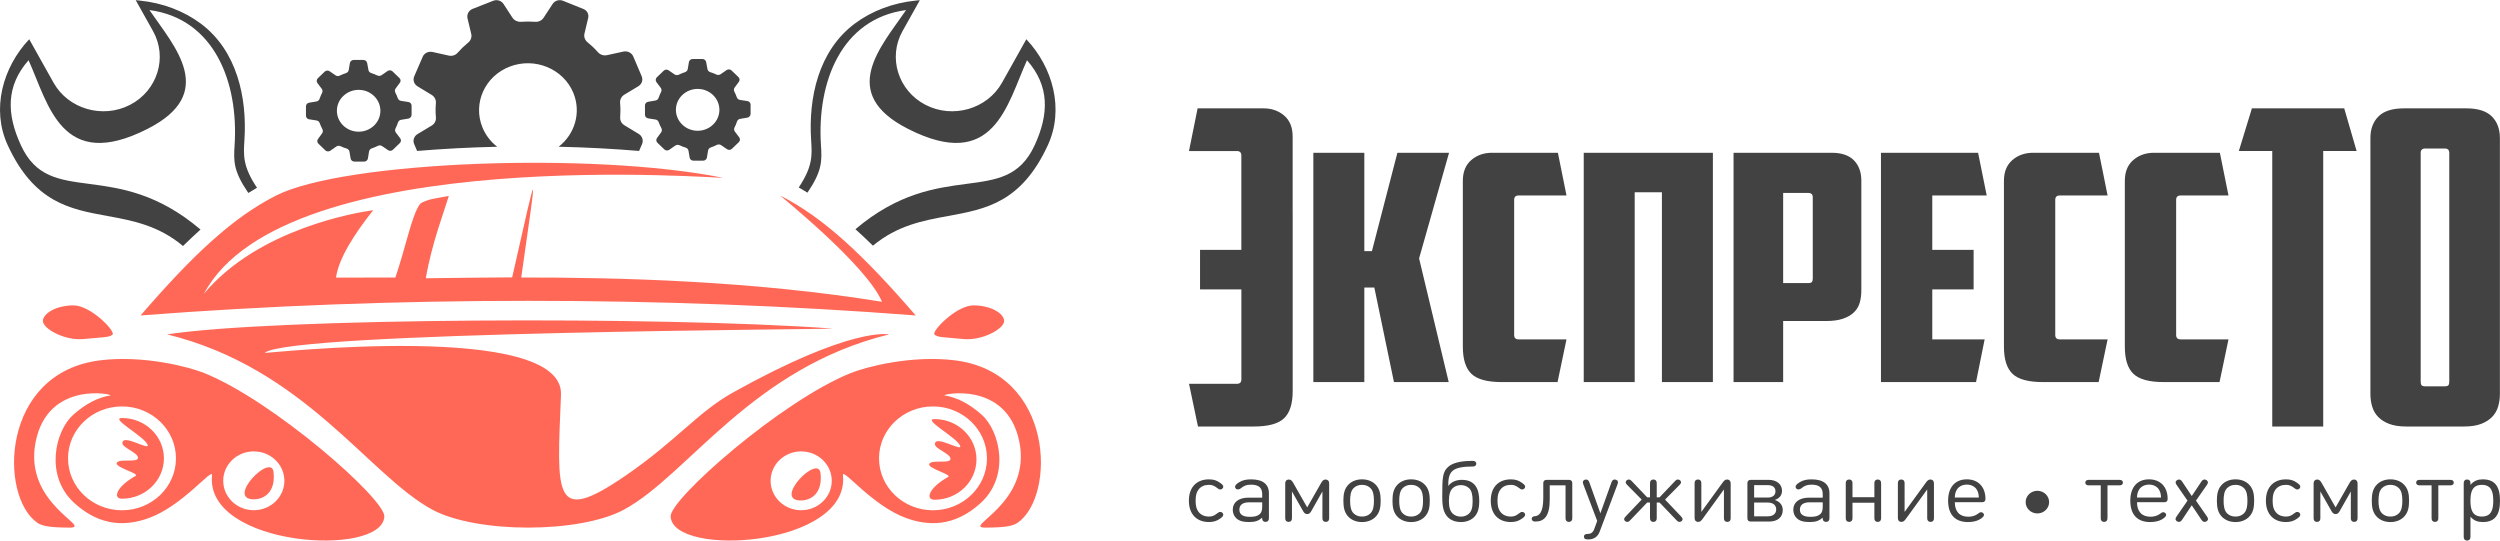
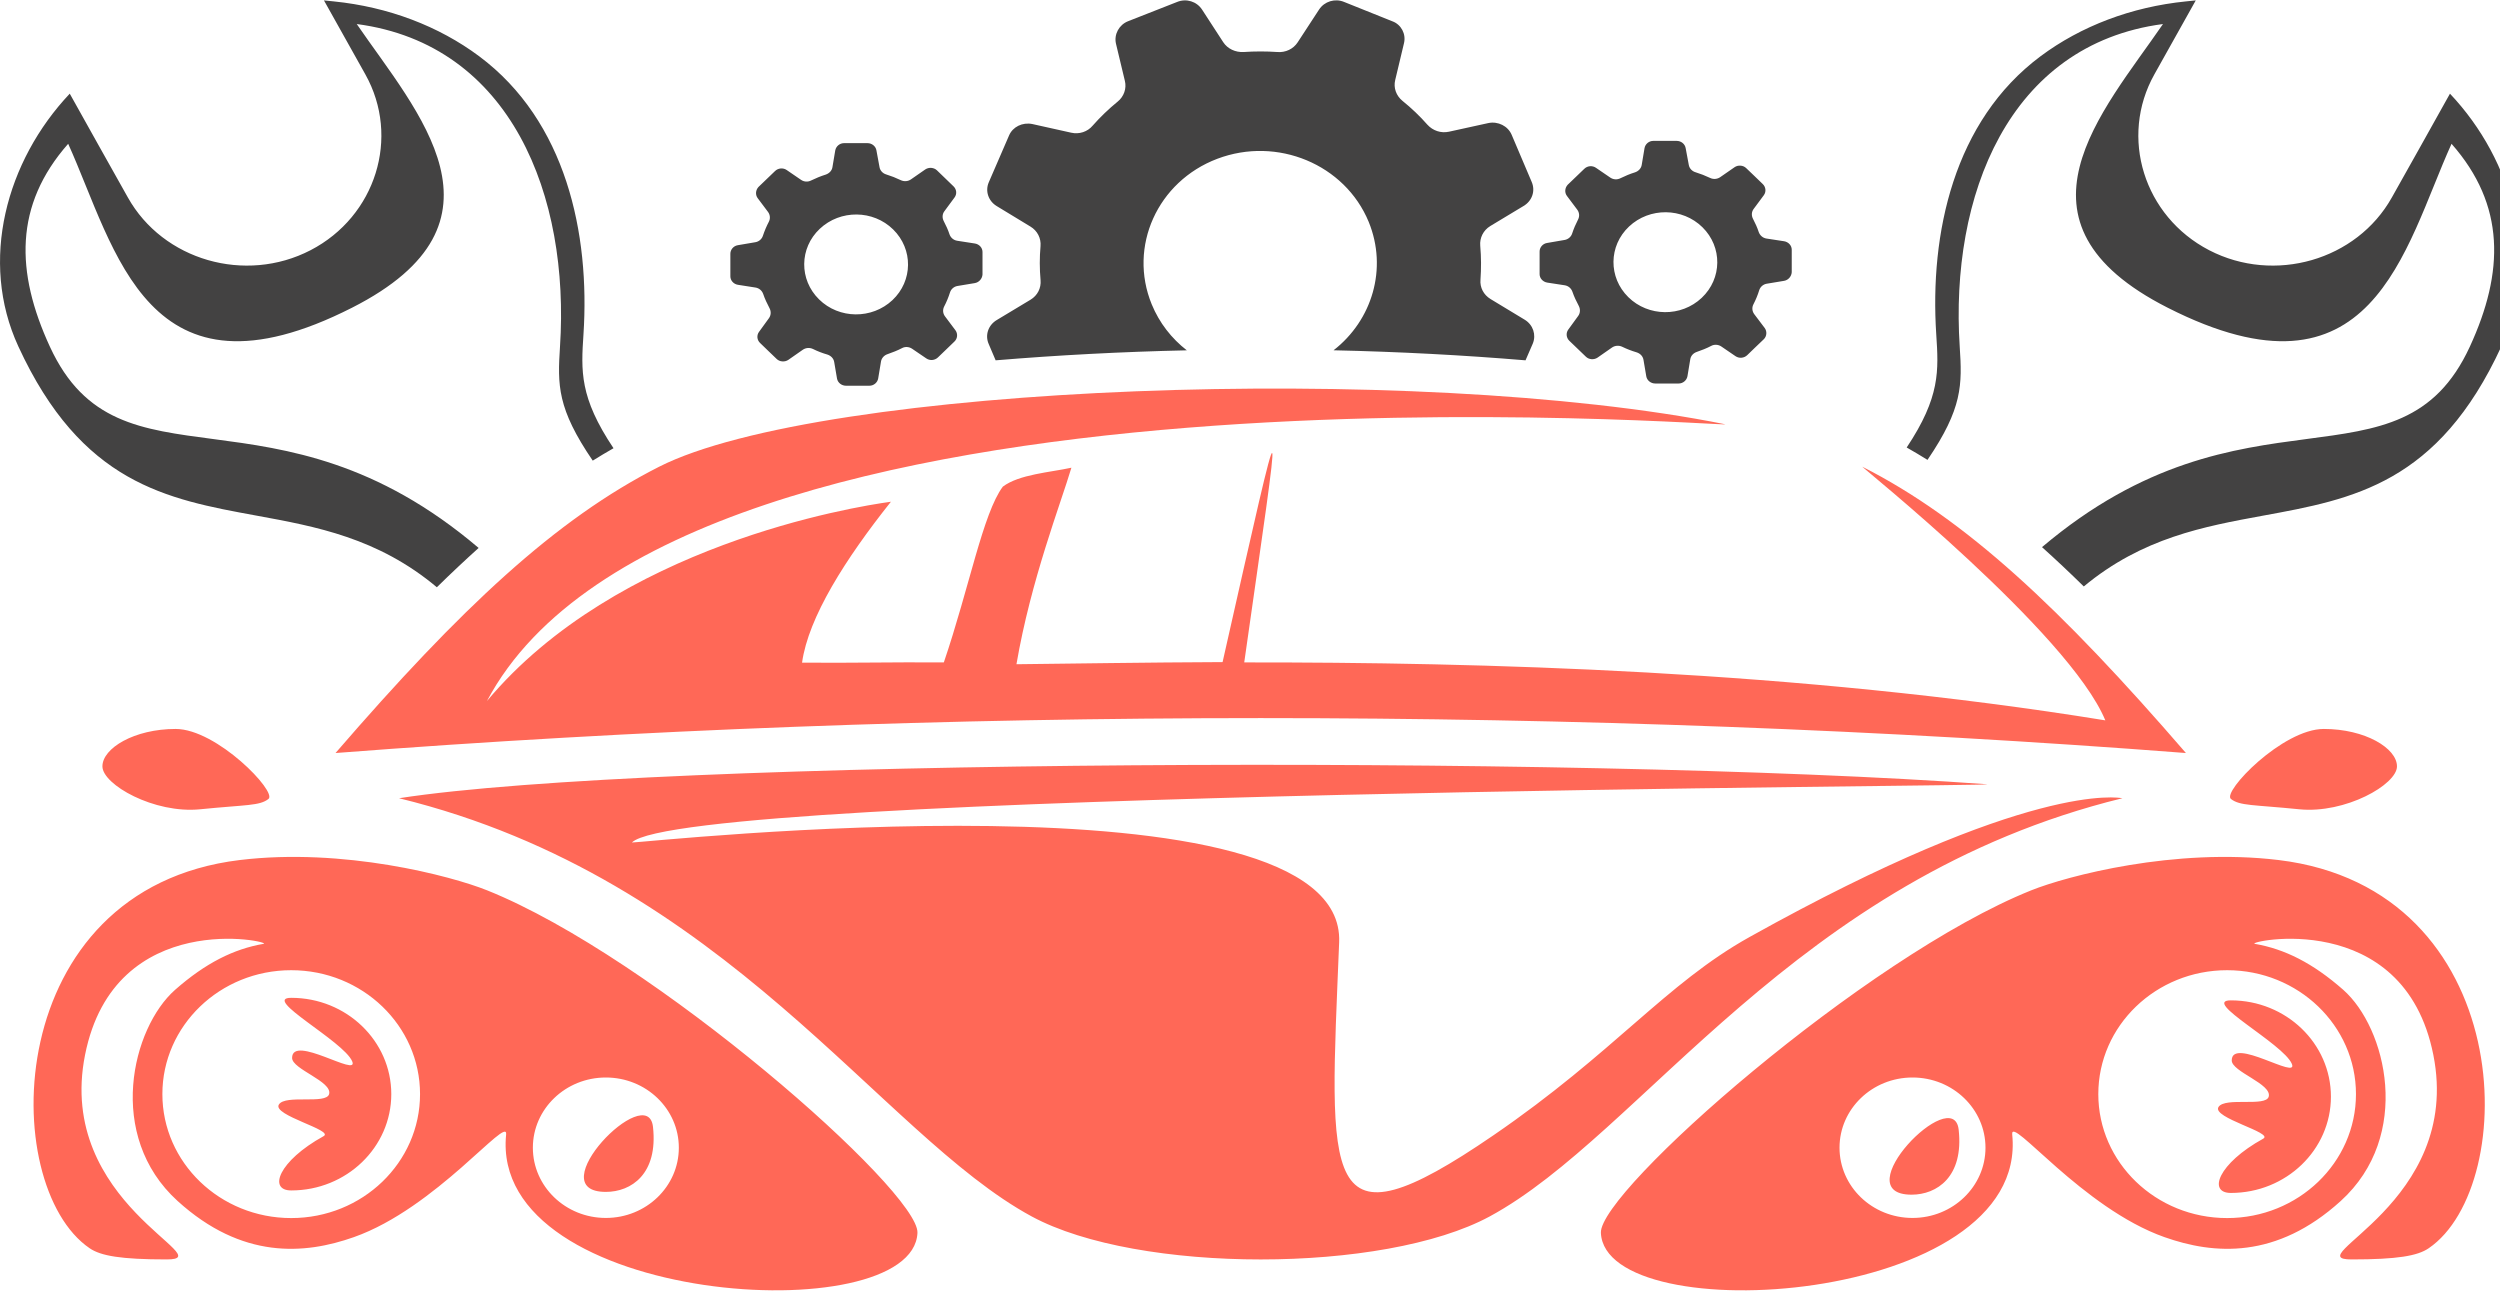
- <svg xmlns="http://www.w3.org/2000/svg" width="148" height="32" viewBox="0 0 148 32" fill="none">
+ <svg xmlns="http://www.w3.org/2000/svg" width="62" height="32" viewBox="0 0 62 32" fill="none">
  <path d="M47.802 11.405C48.672 10.124 48.663 9.546 48.601 8.596C48.357 4.872 49.801 1.104 53.642 0.596C52.141 2.783 49.59 5.516 53.758 7.631C58.849 10.216 59.614 6.185 60.798 3.566C62.139 5.087 62.105 6.747 61.252 8.597C59.518 12.361 55.7 9.288 50.642 13.569C50.981 13.874 51.326 14.198 51.678 14.544C53.131 13.337 54.658 13.057 56.13 12.787C58.361 12.379 60.467 11.993 62.035 8.589C63.01 6.473 62.335 3.99 60.759 2.323C60.279 3.181 59.801 4.041 59.318 4.897C58.446 6.455 56.406 7.044 54.787 6.205L54.787 6.205C53.168 5.365 52.556 3.403 53.428 1.845L54.455 0.01L54.21 0.035C52.861 0.171 51.609 0.647 50.607 1.394C48.45 3.002 47.855 5.79 48.019 8.293C48.078 9.193 48.12 9.844 47.286 11.098C47.459 11.196 47.631 11.299 47.802 11.405ZM14.7 11.424C13.817 10.13 13.826 9.55 13.888 8.596C14.132 4.872 12.688 1.104 8.847 0.596C10.348 2.783 12.899 5.516 8.731 7.631C3.64 10.216 2.875 6.185 1.691 3.566C0.35 5.087 0.384 6.747 1.237 8.597C2.973 12.367 6.8 9.279 11.87 13.589C11.531 13.894 11.186 14.218 10.834 14.564C9.374 13.34 7.838 13.058 6.359 12.787C4.128 12.379 2.022 11.993 0.454 8.589C-0.521 6.473 0.154 3.99 1.73 2.323C2.21 3.181 2.688 4.041 3.171 4.897C4.043 6.455 6.083 7.044 7.702 6.205H7.702C9.321 5.365 9.933 3.403 9.061 1.845L8.034 0.01L8.279 0.035C9.628 0.171 10.88 0.647 11.882 1.394C14.039 3.002 14.634 5.79 14.47 8.293C14.411 9.197 14.368 9.851 15.215 11.116C15.043 11.214 14.871 11.317 14.7 11.424ZM44.244 6.965L43.816 7.036C43.728 7.05 43.654 7.114 43.628 7.199C43.592 7.316 43.544 7.433 43.485 7.547C43.444 7.625 43.452 7.717 43.503 7.788L43.765 8.135C43.827 8.22 43.816 8.341 43.743 8.412L43.536 8.61L43.33 8.809C43.252 8.883 43.131 8.894 43.042 8.834L42.689 8.593C42.615 8.543 42.516 8.536 42.438 8.578C42.324 8.639 42.202 8.685 42.081 8.727C41.996 8.756 41.933 8.823 41.919 8.908L41.849 9.33C41.83 9.433 41.738 9.511 41.631 9.511H41.34H41.049C40.942 9.511 40.846 9.436 40.828 9.334L40.758 8.922C40.743 8.834 40.677 8.766 40.588 8.738C40.467 8.702 40.345 8.656 40.231 8.6C40.15 8.561 40.054 8.568 39.98 8.617L39.619 8.869C39.531 8.929 39.405 8.919 39.332 8.848L39.125 8.649L38.919 8.451C38.842 8.376 38.831 8.259 38.893 8.174L39.14 7.834C39.192 7.763 39.195 7.667 39.155 7.589C39.092 7.472 39.037 7.355 38.996 7.235C38.967 7.153 38.897 7.089 38.805 7.075L38.37 7.008C38.263 6.99 38.182 6.901 38.182 6.799V6.518V6.238C38.182 6.136 38.259 6.043 38.366 6.026L38.801 5.951C38.889 5.937 38.963 5.873 38.989 5.792C39.029 5.671 39.077 5.558 39.136 5.444C39.177 5.366 39.169 5.274 39.118 5.203L38.86 4.859C38.797 4.774 38.808 4.661 38.878 4.583L39.085 4.384L39.291 4.186C39.368 4.111 39.49 4.1 39.579 4.161L39.936 4.405C40.01 4.455 40.105 4.462 40.187 4.42C40.304 4.363 40.422 4.313 40.548 4.274C40.633 4.246 40.699 4.178 40.714 4.093L40.784 3.675C40.802 3.572 40.894 3.494 41.001 3.494H41.292H41.583C41.69 3.494 41.786 3.569 41.804 3.672L41.882 4.09C41.896 4.175 41.963 4.246 42.047 4.271C42.173 4.31 42.291 4.356 42.409 4.412C42.49 4.452 42.586 4.444 42.659 4.395L43.017 4.147C43.105 4.086 43.23 4.097 43.304 4.168L43.511 4.366L43.717 4.565C43.794 4.639 43.805 4.756 43.743 4.841L43.488 5.185C43.437 5.256 43.433 5.348 43.474 5.426C43.529 5.533 43.581 5.643 43.617 5.756C43.647 5.838 43.717 5.902 43.809 5.916L44.247 5.983C44.354 6.001 44.435 6.089 44.435 6.192V6.472V6.752C44.428 6.855 44.351 6.947 44.244 6.965ZM42.221 5.636C41.723 5.146 40.909 5.139 40.4 5.618C39.892 6.097 39.885 6.88 40.382 7.369C40.879 7.859 41.694 7.866 42.202 7.387C42.711 6.908 42.718 6.125 42.221 5.636ZM24.174 7.021L23.747 7.092C23.658 7.106 23.585 7.17 23.559 7.255C23.522 7.372 23.474 7.489 23.415 7.602C23.375 7.68 23.382 7.772 23.434 7.843L23.695 8.191C23.758 8.276 23.747 8.396 23.673 8.467L23.467 8.666L23.261 8.864C23.183 8.939 23.061 8.95 22.973 8.889L22.619 8.648C22.546 8.599 22.446 8.591 22.369 8.634C22.255 8.694 22.133 8.74 22.011 8.783C21.927 8.811 21.864 8.879 21.849 8.964L21.779 9.386C21.761 9.488 21.669 9.566 21.562 9.566H21.271H20.98C20.873 9.566 20.777 9.492 20.758 9.389L20.688 8.978C20.674 8.889 20.607 8.822 20.519 8.793C20.397 8.758 20.276 8.712 20.162 8.655C20.08 8.616 19.985 8.623 19.911 8.673L19.55 8.925C19.461 8.985 19.336 8.974 19.262 8.903L19.056 8.705L18.85 8.506C18.772 8.432 18.761 8.315 18.824 8.23L19.071 7.889C19.122 7.818 19.126 7.723 19.085 7.645C19.023 7.528 18.968 7.411 18.927 7.29C18.898 7.209 18.828 7.145 18.735 7.131L18.3 7.063C18.194 7.046 18.113 6.957 18.113 6.854V6.574V6.294C18.113 6.191 18.19 6.099 18.297 6.081L18.732 6.007C18.82 5.993 18.894 5.929 18.92 5.847C18.96 5.727 19.008 5.613 19.067 5.5C19.108 5.422 19.1 5.33 19.049 5.259L18.791 4.915C18.728 4.83 18.739 4.716 18.809 4.638L19.015 4.44L19.222 4.241C19.299 4.167 19.421 4.156 19.509 4.216L19.867 4.461C19.94 4.511 20.036 4.518 20.117 4.475C20.235 4.418 20.353 4.369 20.478 4.33C20.563 4.301 20.63 4.234 20.644 4.149L20.714 3.731C20.733 3.628 20.825 3.55 20.932 3.55H21.223H21.514C21.621 3.55 21.716 3.624 21.735 3.727L21.812 4.145C21.827 4.231 21.893 4.301 21.978 4.326C22.103 4.365 22.221 4.411 22.339 4.468C22.42 4.507 22.516 4.5 22.59 4.45L22.947 4.202C23.036 4.142 23.161 4.153 23.235 4.223L23.441 4.422L23.647 4.621C23.725 4.695 23.736 4.812 23.673 4.897L23.419 5.241C23.367 5.312 23.364 5.404 23.404 5.482C23.459 5.588 23.511 5.698 23.548 5.812C23.577 5.893 23.647 5.957 23.74 5.971L24.178 6.039C24.285 6.056 24.366 6.145 24.366 6.248V6.528V6.808C24.359 6.911 24.281 7.003 24.174 7.021ZM22.151 5.691C21.654 5.202 20.84 5.195 20.331 5.674C19.822 6.152 19.815 6.936 20.313 7.425C20.81 7.914 21.624 7.921 22.133 7.443C22.641 6.964 22.649 6.181 22.151 5.691ZM34.819 1.071L34.601 1.985C34.554 2.177 34.625 2.374 34.782 2.502C35.001 2.679 35.211 2.877 35.401 3.094C35.535 3.241 35.735 3.31 35.936 3.266L36.911 3.052C37.151 3.002 37.397 3.126 37.489 3.342L37.986 4.512C38.082 4.733 37.998 4.982 37.785 5.108L36.959 5.606C36.785 5.712 36.693 5.9 36.71 6.094C36.735 6.378 36.735 6.659 36.716 6.935C36.698 7.13 36.794 7.312 36.965 7.416L37.813 7.929C38.02 8.055 38.103 8.304 38.013 8.521L37.833 8.936C36.286 8.807 34.696 8.723 33.072 8.687C34.03 7.944 34.418 6.662 33.944 5.503C33.354 4.074 31.674 3.376 30.189 3.938C28.704 4.501 27.977 6.117 28.562 7.546C28.752 8.009 29.057 8.396 29.433 8.688C27.815 8.724 26.232 8.808 24.692 8.936L24.52 8.532C24.423 8.312 24.508 8.062 24.721 7.936L25.557 7.433C25.731 7.328 25.823 7.144 25.806 6.95C25.781 6.666 25.78 6.386 25.805 6.104C25.822 5.909 25.727 5.722 25.555 5.619L24.717 5.11C24.51 4.984 24.427 4.735 24.523 4.518L25.024 3.361C25.115 3.145 25.357 3.027 25.601 3.076L26.567 3.291C26.766 3.336 26.971 3.268 27.098 3.116C27.288 2.901 27.493 2.704 27.718 2.52C27.872 2.397 27.944 2.195 27.897 2.006L27.676 1.083C27.623 0.852 27.753 0.614 27.977 0.526L29.194 0.048C29.422 -0.045 29.682 0.037 29.813 0.241L30.336 1.046C30.445 1.213 30.641 1.301 30.843 1.29C31.124 1.271 31.4 1.271 31.678 1.29C31.881 1.307 32.075 1.215 32.182 1.05L32.715 0.234C32.847 0.035 33.105 -0.045 33.331 0.047L34.533 0.529C34.748 0.608 34.875 0.841 34.819 1.071Z" fill="#434242" />
  <path fill-rule="evenodd" clip-rule="evenodd" d="M13.215 28.463C13.215 27.502 14.025 26.722 15.025 26.722C16.025 26.722 16.835 27.502 16.835 28.463C16.835 29.425 16.025 30.205 15.025 30.205C14.025 30.205 13.215 29.425 13.215 28.463ZM49.24 28.463C49.24 27.502 48.43 26.722 47.43 26.722C46.43 26.722 45.62 27.502 45.62 28.463C45.62 29.425 46.43 30.205 47.43 30.205C48.43 30.205 49.24 29.425 49.24 28.463ZM50.375 22.08C51.267 21.722 53.941 21.017 56.51 21.329C62.438 22.048 62.52 29.399 60.231 30.957C59.956 31.145 59.459 31.234 58.319 31.234C56.941 31.234 61.078 29.842 60.347 26.162C59.613 22.474 55.657 23.362 55.919 23.407C56.659 23.535 57.357 23.883 58.112 24.547C59.182 25.491 59.836 28.163 58.05 29.785C56.455 31.233 54.908 31.116 53.679 30.681C51.642 29.961 49.853 27.639 49.903 28.134C50.333 32.375 39.809 33.03 39.702 30.574C39.658 29.543 46.254 23.733 50.375 22.08ZM55.233 24.061C53.468 24.061 52.038 25.437 52.038 27.134C52.038 28.832 53.468 30.208 55.233 30.208C56.997 30.208 58.428 28.832 58.428 27.134C58.428 25.437 56.997 24.061 55.233 24.061ZM9.896 19.796C18.037 21.791 21.808 28.123 25.587 30.168C28.217 31.59 34.315 31.59 36.944 30.168C40.724 28.123 44.494 21.791 52.636 19.796C52.554 19.783 50.35 19.354 43.389 23.238C41.313 24.396 40.029 26.105 37.036 28.156C32.707 31.124 32.971 29.362 33.211 23.367C33.388 18.962 15.862 20.914 15.671 20.894C16.95 19.622 49.995 19.502 49.27 19.449C39.056 18.707 16.162 18.822 9.896 19.796ZM4.355 18.078C3.332 18.078 2.54 18.555 2.54 19.006C2.54 19.457 3.823 20.185 4.965 20.07C6.108 19.955 6.436 19.988 6.658 19.814C6.881 19.64 5.377 18.078 4.355 18.078ZM57.63 18.078C58.653 18.078 59.445 18.555 59.445 19.006C59.445 19.457 58.162 20.185 57.02 20.07C55.877 19.955 55.549 19.988 55.327 19.814C55.104 19.64 56.608 18.078 57.63 18.078ZM57.807 27.197C57.807 28.516 56.696 29.585 55.325 29.585C54.747 29.585 55.008 28.857 56.128 28.239C56.397 28.09 54.845 27.722 55.019 27.453C55.183 27.2 56.193 27.458 56.264 27.197C56.351 26.881 55.347 26.581 55.347 26.299C55.347 25.7 57.017 26.802 56.837 26.382C56.62 25.879 54.577 24.809 55.325 24.809C56.696 24.809 57.807 25.878 57.807 27.197ZM48.575 28.016C48.705 29.185 48.035 29.628 47.407 29.628C45.731 29.628 48.445 26.847 48.575 28.016ZM16.344 11.576C13.783 12.875 11.432 15.075 8.321 18.675C23.274 17.52 39.258 17.52 54.211 18.675C51.099 15.075 48.748 12.875 46.188 11.576C46.102 11.533 51.31 15.693 52.212 17.865C44.548 16.62 36.651 16.423 30.857 16.428C31.806 9.75 31.936 9.259 30.32 16.42C28.367 16.428 26.64 16.458 25.208 16.473C25.566 14.384 26.305 12.493 26.571 11.599C26.039 11.716 25.275 11.763 24.87 12.069C24.378 12.727 24.035 14.583 23.407 16.428C22.042 16.419 21.241 16.444 19.891 16.434C20.047 15.308 20.971 13.855 22.095 12.443C21.14 12.573 15.298 13.529 12.076 17.386C16.871 8.347 43.366 10.639 42.776 10.52C35.056 8.974 20.36 9.539 16.344 11.576ZM7.222 29.523C8.593 29.523 9.704 28.453 9.704 27.134C9.704 25.816 8.593 24.746 7.222 24.746C6.474 24.746 8.518 25.817 8.734 26.32C8.914 26.739 7.244 25.637 7.244 26.237C7.244 26.518 8.248 26.819 8.162 27.134C8.09 27.395 7.08 27.138 6.917 27.391C6.742 27.66 8.294 28.028 8.025 28.177C6.905 28.795 6.644 29.523 7.222 29.523ZM16.194 27.946C16.063 26.777 13.35 29.559 15.025 29.559C15.654 29.559 16.324 29.116 16.194 27.946ZM12.08 22.08C11.188 21.722 8.514 21.017 5.945 21.329C0.017 22.048 -0.065 29.399 2.224 30.957C2.499 31.145 2.996 31.234 4.136 31.234C5.514 31.234 1.377 29.842 2.109 26.162C2.842 22.474 6.798 23.362 6.536 23.407C5.796 23.535 5.098 23.883 4.343 24.547C3.273 25.491 2.619 28.163 4.405 29.785C6 31.233 7.547 31.116 8.776 30.681C10.813 29.961 12.602 27.639 12.552 28.134C12.122 32.375 22.647 33.03 22.753 30.574C22.797 29.543 16.201 23.733 12.08 22.08ZM7.222 24.061C8.987 24.061 10.417 25.437 10.417 27.134C10.417 28.832 8.987 30.208 7.222 30.208C5.458 30.208 4.027 28.832 4.027 27.134C4.027 25.437 5.458 24.061 7.222 24.061Z" fill="#FF6857" />
-   <path fill-rule="evenodd" clip-rule="evenodd" d="M76.525 12.586V8.08C76.525 7.544 76.359 7.132 76.026 6.844C75.693 6.557 75.282 6.414 74.792 6.414H70.898L70.388 8.942H73.222C73.399 8.942 73.487 9.029 73.487 9.204V14.792H71.042V17.133H73.489V22.459C73.489 22.634 73.401 22.721 73.224 22.721H70.39L70.92 25.249H74.223C75.079 25.249 75.677 25.087 76.017 24.762C76.357 24.438 76.527 23.901 76.527 23.152C76.527 19.63 76.527 16.108 76.527 12.586H76.525ZM120.613 29.055C120.229 29.055 119.918 29.355 119.918 29.725C119.918 30.095 120.229 30.396 120.613 30.396C120.997 30.396 121.308 30.095 121.308 29.725C121.308 29.355 120.997 29.055 120.613 29.055ZM70.382 29.641C70.382 30.483 70.885 30.905 71.571 30.905C71.844 30.905 72.044 30.837 72.227 30.704C72.342 30.624 72.418 30.558 72.418 30.468C72.418 30.376 72.329 30.305 72.238 30.305C72.178 30.305 72.112 30.347 72.046 30.4C71.877 30.537 71.749 30.58 71.571 30.58C71.309 30.58 71.098 30.487 70.956 30.305C70.831 30.142 70.781 29.953 70.781 29.642C70.781 29.329 70.831 29.141 70.956 28.978C71.098 28.793 71.309 28.703 71.571 28.703C71.749 28.703 71.869 28.746 72.046 28.881C72.137 28.951 72.178 28.978 72.238 28.978C72.329 28.978 72.418 28.907 72.418 28.815C72.418 28.725 72.355 28.674 72.227 28.581C72.033 28.44 71.844 28.378 71.571 28.378C70.885 28.378 70.382 28.797 70.382 29.642V29.641ZM72.979 30.175C72.979 30.375 73.056 30.556 73.185 30.679C73.354 30.837 73.579 30.905 73.95 30.905C74.296 30.905 74.501 30.84 74.72 30.643C74.72 30.708 74.718 30.762 74.755 30.817C74.824 30.922 75.015 30.922 75.084 30.818C75.114 30.773 75.12 30.738 75.12 30.65V29.203C75.12 28.665 74.758 28.378 74.064 28.378C73.778 28.378 73.567 28.425 73.374 28.539C73.243 28.618 73.015 28.767 73.165 28.93C73.246 29.007 73.376 28.974 73.453 28.91C73.633 28.76 73.786 28.692 74.061 28.692C74.531 28.692 74.722 28.885 74.722 29.261V29.461H73.909C73.324 29.461 72.979 29.742 72.979 30.176V30.175ZM73.371 30.173C73.371 29.89 73.567 29.737 73.953 29.737H74.722V30C74.722 30.211 74.676 30.346 74.583 30.429C74.416 30.576 74.214 30.596 73.991 30.596C73.573 30.596 73.371 30.453 73.371 30.173V30.173ZM77.386 30.434C77.506 30.434 77.572 30.357 77.626 30.261L78.287 29.094V30.65C78.287 30.738 78.293 30.773 78.323 30.818C78.392 30.922 78.582 30.922 78.651 30.818C78.681 30.773 78.686 30.738 78.686 30.65V28.63C78.686 28.535 78.662 28.48 78.618 28.439C78.583 28.407 78.533 28.387 78.473 28.387C78.35 28.387 78.282 28.467 78.214 28.585L77.386 30.038L76.558 28.585C76.49 28.467 76.421 28.387 76.298 28.387C76.238 28.387 76.189 28.407 76.153 28.439C76.11 28.48 76.085 28.535 76.085 28.63V30.65C76.085 30.738 76.091 30.773 76.121 30.818C76.19 30.922 76.379 30.922 76.448 30.818C76.479 30.773 76.484 30.738 76.484 30.65V29.094L77.145 30.261C77.2 30.357 77.266 30.434 77.386 30.434ZM80.632 30.58C80.433 30.58 80.277 30.522 80.146 30.402C79.957 30.229 79.927 29.927 79.927 29.641C79.927 29.355 79.957 29.057 80.146 28.884C80.277 28.763 80.433 28.703 80.632 28.703C80.832 28.703 80.987 28.763 81.118 28.884C81.307 29.057 81.337 29.355 81.337 29.641C81.337 29.927 81.307 30.229 81.118 30.402C80.987 30.522 80.832 30.58 80.632 30.58ZM80.632 28.377C80.304 28.377 80.044 28.487 79.859 28.658C79.58 28.919 79.528 29.26 79.528 29.641C79.528 30.02 79.58 30.364 79.859 30.625C80.044 30.796 80.304 30.906 80.632 30.906C80.96 30.906 81.219 30.796 81.405 30.625C81.684 30.364 81.736 30.02 81.736 29.641C81.736 29.26 81.684 28.919 81.405 28.658C81.219 28.487 80.96 28.377 80.632 28.377ZM83.539 30.58C83.34 30.58 83.184 30.522 83.053 30.402C82.864 30.229 82.834 29.927 82.834 29.641C82.834 29.355 82.864 29.057 83.053 28.884C83.184 28.763 83.34 28.703 83.539 28.703C83.739 28.703 83.895 28.763 84.026 28.884C84.214 29.057 84.244 29.355 84.244 29.641C84.244 29.927 84.214 30.229 84.026 30.402C83.895 30.522 83.739 30.58 83.539 30.58ZM83.539 28.377C83.211 28.377 82.952 28.487 82.766 28.658C82.487 28.919 82.435 29.26 82.435 29.641C82.435 30.02 82.487 30.364 82.766 30.625C82.952 30.796 83.211 30.906 83.539 30.906C83.867 30.906 84.127 30.796 84.313 30.625C84.591 30.364 84.643 30.02 84.643 29.641C84.643 29.26 84.591 28.919 84.313 28.658C84.127 28.487 83.867 28.377 83.539 28.377ZM85.381 29.428C85.381 29.744 85.408 30.04 85.482 30.244C85.635 30.673 85.988 30.906 86.488 30.906C86.789 30.906 87.06 30.806 87.243 30.635C87.471 30.422 87.572 30.136 87.572 29.644C87.572 28.947 87.325 28.407 86.537 28.407C86.198 28.407 85.897 28.54 85.736 28.773C85.739 28.382 85.766 28.077 85.993 27.873C86.239 27.657 86.743 27.619 87.139 27.619C87.237 27.619 87.278 27.611 87.317 27.589C87.423 27.524 87.423 27.378 87.317 27.313C87.278 27.29 87.237 27.283 87.139 27.283C86.652 27.283 86.072 27.355 85.764 27.611C85.397 27.913 85.381 28.259 85.381 29.428ZM87.18 29.659C87.18 30.048 87.117 30.256 86.972 30.399C86.849 30.52 86.671 30.585 86.485 30.585C86.299 30.585 86.121 30.522 85.999 30.402C85.854 30.259 85.775 30.048 85.775 29.659C85.775 29.27 85.854 29.044 85.999 28.901C86.121 28.781 86.299 28.718 86.485 28.718C86.671 28.718 86.849 28.783 86.972 28.904C87.117 29.047 87.18 29.27 87.18 29.659ZM88.253 29.641C88.253 30.483 88.756 30.905 89.442 30.905C89.715 30.905 89.914 30.837 90.097 30.704C90.212 30.624 90.289 30.558 90.289 30.468C90.289 30.376 90.199 30.305 90.108 30.305C90.048 30.305 89.983 30.347 89.917 30.4C89.748 30.537 89.619 30.58 89.442 30.58C89.179 30.58 88.969 30.487 88.827 30.305C88.701 30.142 88.652 29.953 88.652 29.642C88.652 29.329 88.701 29.141 88.827 28.978C88.969 28.793 89.179 28.703 89.442 28.703C89.619 28.703 89.739 28.746 89.917 28.881C90.007 28.951 90.048 28.978 90.108 28.978C90.199 28.978 90.289 28.907 90.289 28.815C90.289 28.725 90.226 28.674 90.097 28.581C89.903 28.44 89.715 28.378 89.442 28.378C88.756 28.378 88.253 28.797 88.253 29.642V29.641ZM91.745 28.733H92.68V30.65C92.68 30.738 92.685 30.773 92.715 30.818C92.784 30.922 92.974 30.922 93.043 30.818C93.073 30.773 93.079 30.738 93.079 30.65V28.628C93.079 28.573 93.079 28.507 93.024 28.457C92.969 28.407 92.898 28.407 92.838 28.407H91.603C91.543 28.407 91.472 28.407 91.417 28.457C91.362 28.507 91.362 28.573 91.362 28.628V29.471C91.362 30.357 91.114 30.535 90.868 30.56C90.808 30.565 90.786 30.567 90.756 30.585C90.651 30.644 90.656 30.787 90.756 30.848C90.789 30.866 90.83 30.876 90.893 30.876C91.398 30.876 91.745 30.58 91.745 29.571V28.733ZM94.743 30.387L94.092 28.562C94.057 28.465 94.01 28.387 93.895 28.387C93.819 28.387 93.74 28.432 93.715 28.495C93.696 28.545 93.704 28.598 93.732 28.673L94.554 30.838L94.385 31.305C94.3 31.538 94.174 31.609 93.978 31.609C93.867 31.609 93.77 31.649 93.77 31.772C93.77 31.915 93.896 31.935 94.016 31.935C94.358 31.935 94.587 31.78 94.702 31.471L95.756 28.673C95.784 28.598 95.792 28.545 95.773 28.495C95.748 28.432 95.669 28.387 95.592 28.387C95.478 28.387 95.431 28.465 95.396 28.562L94.743 30.387ZM97.68 29.442H97.513L96.612 28.495C96.535 28.414 96.491 28.387 96.423 28.387C96.335 28.387 96.243 28.458 96.243 28.547C96.243 28.593 96.259 28.638 96.338 28.716L97.188 29.575L96.245 30.567C96.169 30.648 96.15 30.69 96.15 30.735C96.15 30.825 96.242 30.896 96.33 30.896C96.398 30.896 96.442 30.869 96.519 30.788L97.511 29.751H97.68V30.65C97.68 30.738 97.686 30.773 97.716 30.818C97.784 30.922 97.974 30.922 98.043 30.818C98.073 30.773 98.079 30.738 98.079 30.65V29.751H98.248L99.24 30.788C99.317 30.869 99.361 30.896 99.429 30.896C99.517 30.896 99.609 30.825 99.609 30.735C99.609 30.69 99.59 30.648 99.514 30.567L98.571 29.575L99.421 28.716C99.5 28.638 99.516 28.593 99.516 28.547C99.516 28.458 99.424 28.387 99.336 28.387C99.268 28.387 99.224 28.414 99.147 28.495L98.246 29.442H98.079V28.63C98.079 28.542 98.073 28.507 98.043 28.462C97.973 28.362 97.784 28.361 97.716 28.465C97.686 28.51 97.68 28.545 97.68 28.633V29.442ZM102.057 28.974V30.65C102.057 30.738 102.063 30.773 102.093 30.818C102.162 30.922 102.352 30.922 102.421 30.818C102.451 30.773 102.456 30.738 102.456 30.65V28.63C102.456 28.488 102.394 28.387 102.238 28.387C102.14 28.387 102.068 28.447 101.986 28.56L100.719 30.306V28.63C100.719 28.542 100.713 28.507 100.683 28.462C100.612 28.362 100.424 28.361 100.355 28.465C100.325 28.51 100.32 28.545 100.32 28.633V30.653C100.32 30.795 100.382 30.896 100.538 30.896C100.637 30.896 100.708 30.836 100.79 30.723L102.057 28.974ZM104.735 30.876C105.238 30.876 105.539 30.615 105.539 30.194C105.539 29.892 105.358 29.697 105.069 29.596C105.342 29.506 105.495 29.32 105.495 29.054C105.495 28.663 105.178 28.407 104.703 28.407H103.686C103.626 28.407 103.555 28.407 103.5 28.457C103.446 28.507 103.446 28.573 103.446 28.628V30.655C103.446 30.71 103.446 30.776 103.5 30.826C103.555 30.876 103.626 30.876 103.686 30.876H104.735ZM105.107 29.084C105.107 29.32 104.943 29.456 104.632 29.456H103.845V28.718H104.632C104.938 28.718 105.107 28.849 105.107 29.084ZM105.151 30.158C105.151 30.404 104.97 30.565 104.664 30.565H103.845V29.752H104.664C104.97 29.752 105.151 29.912 105.151 30.158ZM106.163 30.175C106.163 30.375 106.239 30.556 106.369 30.679C106.538 30.837 106.762 30.905 107.134 30.905C107.48 30.905 107.685 30.84 107.903 30.643C107.903 30.708 107.902 30.762 107.939 30.817C108.007 30.922 108.199 30.922 108.268 30.818C108.298 30.773 108.303 30.738 108.303 30.65V29.203C108.303 28.665 107.942 28.378 107.247 28.378C106.961 28.378 106.751 28.425 106.557 28.539C106.426 28.618 106.198 28.767 106.348 28.93C106.429 29.007 106.559 28.974 106.636 28.91C106.817 28.76 106.97 28.692 107.245 28.692C107.715 28.692 107.906 28.885 107.906 29.261V29.461H107.093C106.508 29.461 106.163 29.742 106.163 30.176V30.175ZM106.554 30.173C106.554 29.89 106.751 29.737 107.136 29.737H107.906V30C107.906 30.211 107.86 30.346 107.767 30.429C107.6 30.576 107.398 30.596 107.175 30.596C106.757 30.596 106.554 30.453 106.554 30.173V30.173ZM110.963 29.762V30.649C110.963 30.737 110.968 30.772 110.998 30.817C111.067 30.922 111.258 30.922 111.326 30.817C111.356 30.772 111.362 30.737 111.362 30.649V28.632C111.362 28.544 111.356 28.51 111.326 28.465C111.257 28.361 111.067 28.361 110.998 28.465C110.968 28.51 110.963 28.544 110.963 28.632V29.436H109.667V28.632C109.667 28.544 109.662 28.51 109.632 28.465C109.563 28.361 109.373 28.361 109.304 28.465C109.274 28.51 109.269 28.544 109.269 28.632V30.649C109.269 30.737 109.274 30.772 109.304 30.817C109.373 30.922 109.564 30.922 109.632 30.817C109.662 30.772 109.667 30.737 109.667 30.649V29.762H110.963ZM114.091 28.974V30.65C114.091 30.738 114.097 30.773 114.127 30.818C114.196 30.922 114.386 30.922 114.455 30.818C114.485 30.773 114.49 30.738 114.49 30.65V28.63C114.49 28.488 114.428 28.387 114.272 28.387C114.173 28.387 114.102 28.447 114.02 28.56L112.752 30.306V28.63C112.752 28.542 112.747 28.507 112.717 28.462C112.646 28.362 112.458 28.361 112.389 28.465C112.359 28.51 112.354 28.545 112.354 28.633V30.653C112.354 30.795 112.416 30.896 112.572 30.896C112.671 30.896 112.742 30.836 112.824 30.723L114.091 28.974ZM117.309 29.732C117.372 29.732 117.432 29.732 117.484 29.684C117.536 29.636 117.539 29.569 117.539 29.518C117.534 28.833 117.117 28.377 116.436 28.377C115.76 28.377 115.328 28.825 115.328 29.639C115.328 30.515 115.793 30.906 116.504 30.906C116.779 30.906 117.011 30.851 117.172 30.763C117.278 30.703 117.452 30.593 117.452 30.482C117.452 30.399 117.367 30.323 117.281 30.323C117.221 30.323 117.18 30.346 117.095 30.412C116.935 30.537 116.727 30.59 116.521 30.59C116.002 30.59 115.725 30.273 115.725 29.732H117.309ZM115.725 29.456C115.733 29.281 115.749 29.191 115.809 29.056C115.908 28.833 116.144 28.688 116.436 28.688C116.727 28.688 116.962 28.83 117.063 29.056C117.123 29.191 117.139 29.281 117.147 29.456H115.725ZM125.676 28.57C125.676 28.51 125.648 28.465 125.599 28.434C125.561 28.412 125.52 28.407 125.432 28.407H123.695C123.607 28.407 123.566 28.412 123.528 28.434C123.425 28.497 123.425 28.643 123.528 28.706C123.566 28.728 123.607 28.733 123.695 28.733H124.364V30.65C124.364 30.738 124.369 30.773 124.4 30.818C124.469 30.922 124.658 30.922 124.727 30.818C124.757 30.773 124.763 30.738 124.763 30.65V28.733H125.432C125.52 28.733 125.561 28.728 125.599 28.706C125.648 28.675 125.676 28.63 125.676 28.57ZM128.095 29.732C128.158 29.732 128.219 29.732 128.27 29.684C128.322 29.636 128.325 29.569 128.325 29.518C128.32 28.833 127.903 28.377 127.222 28.377C126.546 28.377 126.114 28.825 126.114 29.639C126.114 30.515 126.579 30.906 127.29 30.906C127.566 30.906 127.797 30.851 127.958 30.763C128.065 30.703 128.238 30.593 128.238 30.482C128.238 30.399 128.153 30.323 128.067 30.323C128.007 30.323 127.966 30.346 127.882 30.412C127.721 30.537 127.514 30.59 127.307 30.59C126.789 30.59 126.511 30.273 126.511 29.732H128.095ZM126.511 29.456C126.519 29.281 126.535 29.191 126.595 29.056C126.694 28.833 126.931 28.688 127.222 28.688C127.514 28.688 127.748 28.83 127.849 29.056C127.909 29.191 127.925 29.281 127.934 29.456H126.511ZM129.752 29.911L130.315 30.756C130.378 30.848 130.43 30.896 130.515 30.896C130.612 30.896 130.714 30.821 130.714 30.721C130.714 30.678 130.692 30.633 130.646 30.567L130.001 29.638L130.641 28.718C130.684 28.653 130.709 28.608 130.709 28.562C130.709 28.465 130.604 28.387 130.509 28.387C130.422 28.387 130.373 28.434 130.31 28.527L129.752 29.365L129.195 28.527C129.132 28.434 129.083 28.387 128.996 28.387C128.901 28.387 128.796 28.465 128.796 28.562C128.796 28.608 128.821 28.653 128.864 28.718L129.501 29.638L128.859 30.567C128.812 30.633 128.791 30.678 128.791 30.721C128.791 30.821 128.893 30.896 128.99 30.896C129.075 30.896 129.127 30.848 129.19 30.756L129.752 29.911ZM132.343 30.58C132.143 30.58 131.988 30.522 131.856 30.402C131.668 30.229 131.638 29.927 131.638 29.641C131.638 29.355 131.668 29.057 131.856 28.884C131.988 28.763 132.143 28.703 132.343 28.703C132.542 28.703 132.698 28.763 132.829 28.884C133.018 29.057 133.048 29.355 133.048 29.641C133.048 29.927 133.018 30.229 132.829 30.402C132.698 30.522 132.542 30.58 132.343 30.58ZM132.343 28.377C132.015 28.377 131.755 28.487 131.57 28.658C131.291 28.919 131.239 29.26 131.239 29.641C131.239 30.02 131.291 30.364 131.57 30.625C131.755 30.796 132.015 30.906 132.343 30.906C132.671 30.906 132.93 30.796 133.116 30.625C133.395 30.364 133.447 30.02 133.447 29.641C133.447 29.26 133.395 28.919 133.116 28.658C132.93 28.487 132.671 28.377 132.343 28.377ZM134.141 29.641C134.141 30.483 134.644 30.905 135.329 30.905C135.603 30.905 135.802 30.837 135.985 30.704C136.1 30.624 136.177 30.558 136.177 30.468C136.177 30.376 136.087 30.305 135.996 30.305C135.936 30.305 135.871 30.347 135.805 30.4C135.635 30.537 135.507 30.58 135.329 30.58C135.067 30.58 134.857 30.487 134.715 30.305C134.589 30.142 134.54 29.953 134.54 29.642C134.54 29.329 134.589 29.141 134.715 28.978C134.857 28.793 135.067 28.703 135.329 28.703C135.507 28.703 135.627 28.746 135.805 28.881C135.895 28.951 135.936 28.978 135.996 28.978C136.087 28.978 136.177 28.907 136.177 28.815C136.177 28.725 136.114 28.674 135.985 28.581C135.791 28.44 135.603 28.378 135.329 28.378C134.644 28.378 134.141 28.797 134.141 29.642V29.641ZM138.267 30.434C138.387 30.434 138.453 30.357 138.507 30.261L139.169 29.094V30.65C139.169 30.738 139.174 30.773 139.204 30.818C139.273 30.922 139.463 30.922 139.532 30.818C139.562 30.773 139.568 30.738 139.568 30.65V28.63C139.568 28.535 139.543 28.48 139.499 28.439C139.464 28.407 139.415 28.387 139.354 28.387C139.231 28.387 139.163 28.467 139.095 28.585L138.267 30.038L137.439 28.585C137.371 28.467 137.302 28.387 137.179 28.387C137.119 28.387 137.07 28.407 137.035 28.439C136.991 28.48 136.966 28.535 136.966 28.63V30.65C136.966 30.738 136.972 30.773 137.002 30.818C137.071 30.922 137.261 30.922 137.33 30.818C137.36 30.773 137.365 30.738 137.365 30.65V29.094L138.026 30.261C138.081 30.357 138.147 30.434 138.267 30.434ZM141.513 30.58C141.314 30.58 141.158 30.522 141.027 30.402C140.838 30.229 140.808 29.927 140.808 29.641C140.808 29.355 140.838 29.057 141.027 28.884C141.158 28.763 141.314 28.703 141.513 28.703C141.713 28.703 141.868 28.763 141.999 28.884C142.188 29.057 142.218 29.355 142.218 29.641C142.218 29.927 142.188 30.229 141.999 30.402C141.868 30.522 141.713 30.58 141.513 30.58ZM141.513 28.377C141.185 28.377 140.926 28.487 140.74 28.658C140.461 28.919 140.409 29.26 140.409 29.641C140.409 30.02 140.461 30.364 140.74 30.625C140.926 30.796 141.185 30.906 141.513 30.906C141.841 30.906 142.101 30.796 142.286 30.625C142.565 30.364 142.617 30.02 142.617 29.641C142.617 29.26 142.565 28.919 142.286 28.658C142.101 28.487 141.841 28.377 141.513 28.377ZM145.262 28.57C145.262 28.51 145.235 28.465 145.186 28.434C145.147 28.412 145.106 28.407 145.019 28.407H143.281C143.194 28.407 143.153 28.412 143.114 28.434C143.012 28.497 143.012 28.643 143.114 28.706C143.153 28.728 143.194 28.733 143.281 28.733H143.95V30.65C143.95 30.738 143.956 30.773 143.986 30.818C144.055 30.922 144.245 30.922 144.314 30.818C144.344 30.773 144.349 30.738 144.349 30.65V28.733H145.019C145.106 28.733 145.147 28.728 145.186 28.706C145.235 28.675 145.262 28.63 145.262 28.57ZM148 29.641C148 29.245 147.94 28.843 147.667 28.593C147.525 28.462 147.289 28.377 147.011 28.377C146.71 28.377 146.475 28.442 146.251 28.703C146.251 28.623 146.262 28.534 146.216 28.465C146.147 28.361 145.957 28.361 145.888 28.465C145.858 28.51 145.852 28.545 145.852 28.633V31.754C145.852 31.842 145.858 31.877 145.888 31.922C145.957 32.026 146.147 32.026 146.216 31.922C146.246 31.877 146.251 31.842 146.251 31.754V30.59C146.475 30.846 146.716 30.906 147.011 30.906C147.289 30.906 147.525 30.821 147.667 30.69C147.94 30.439 148 30.038 148 29.641ZM146.251 29.641C146.251 29.16 146.339 28.703 146.926 28.703C147.514 28.703 147.601 29.16 147.601 29.641C147.601 30.123 147.514 30.58 146.926 30.58C146.339 30.58 146.251 30.123 146.251 29.641ZM137.534 25.249V8.941H139.512L138.778 6.414H133.313L132.539 8.941H134.517V25.249H137.534ZM140.328 8.174V23.321C140.328 23.583 140.362 23.829 140.43 24.06C140.579 24.566 140.933 24.897 141.429 25.09C141.701 25.196 142.041 25.249 142.448 25.249H145.874C146.282 25.249 146.621 25.196 146.893 25.09C147.389 24.897 147.744 24.566 147.892 24.06C147.96 23.829 147.994 23.583 147.994 23.321V8.174C147.994 7.637 147.835 7.21 147.515 6.891C147.196 6.573 146.689 6.414 145.996 6.414H142.326C141.633 6.414 141.126 6.573 140.807 6.891C140.487 7.21 140.328 7.637 140.328 8.174ZM143.305 9.054C143.305 8.879 143.393 8.792 143.57 8.792H144.732C144.909 8.792 144.997 8.879 144.997 9.054V22.59C144.997 22.69 144.98 22.762 144.946 22.806C144.912 22.849 144.834 22.871 144.712 22.871H143.59C143.468 22.871 143.39 22.849 143.356 22.806C143.322 22.762 143.305 22.69 143.305 22.59V9.054ZM80.768 14.867H81.217L82.726 9.044H85.784L84.01 15.298L85.764 22.619H82.522L81.36 17.021H80.768V22.619H77.75V9.044H80.768V14.867ZM88.904 22.619C88.047 22.619 87.449 22.457 87.109 22.132C86.77 21.808 86.6 21.271 86.6 20.522V10.71C86.6 10.174 86.766 9.762 87.099 9.475C87.432 9.188 87.844 9.044 88.333 9.044H92.227L92.737 11.572H89.903C89.726 11.572 89.638 11.659 89.638 11.834V19.829C89.638 20.004 89.726 20.091 89.903 20.091H92.737L92.207 22.619H88.904ZM101.403 22.619H98.385V11.384H96.774V22.619H93.757V9.044H101.403V22.619ZM105.563 11.422V16.759H107.031C107.153 16.759 107.231 16.737 107.265 16.693C107.299 16.649 107.316 16.577 107.316 16.478V11.684C107.316 11.509 107.228 11.422 107.051 11.422H105.563ZM108.438 9.044C109.022 9.044 109.461 9.194 109.753 9.493C110.045 9.793 110.191 10.192 110.191 10.692V17.189C110.191 17.451 110.161 17.692 110.099 17.91C109.962 18.4 109.59 18.7 109.11 18.865C108.839 18.959 108.499 19.005 108.091 19.005H105.563V22.619H102.626V9.044H108.438ZM111.353 9.044H117.103L117.613 11.572H114.391V14.792H116.838V17.133H114.391V20.091H117.491L116.981 22.619H111.353V9.044ZM120.937 22.619C120.08 22.619 119.482 22.457 119.142 22.132C118.803 21.808 118.633 21.271 118.633 20.522V10.71C118.633 10.174 118.799 9.762 119.132 9.475C119.465 9.188 119.876 9.044 120.366 9.044H124.26L124.77 11.572H121.936C121.759 11.572 121.671 11.659 121.671 11.834V19.829C121.671 20.004 121.759 20.091 121.936 20.091H124.77L124.24 22.619H120.937ZM128.094 22.619C127.237 22.619 126.639 22.457 126.299 22.132C125.959 21.808 125.79 21.271 125.79 20.522V10.71C125.79 10.174 125.956 9.762 126.289 9.475C126.622 9.188 127.033 9.044 127.523 9.044H131.417L131.927 11.572H129.093C128.916 11.572 128.828 11.659 128.828 11.834V19.829C128.828 20.004 128.916 20.091 129.093 20.091H131.927L131.397 22.619H128.094Z" fill="#434242" />
</svg>
